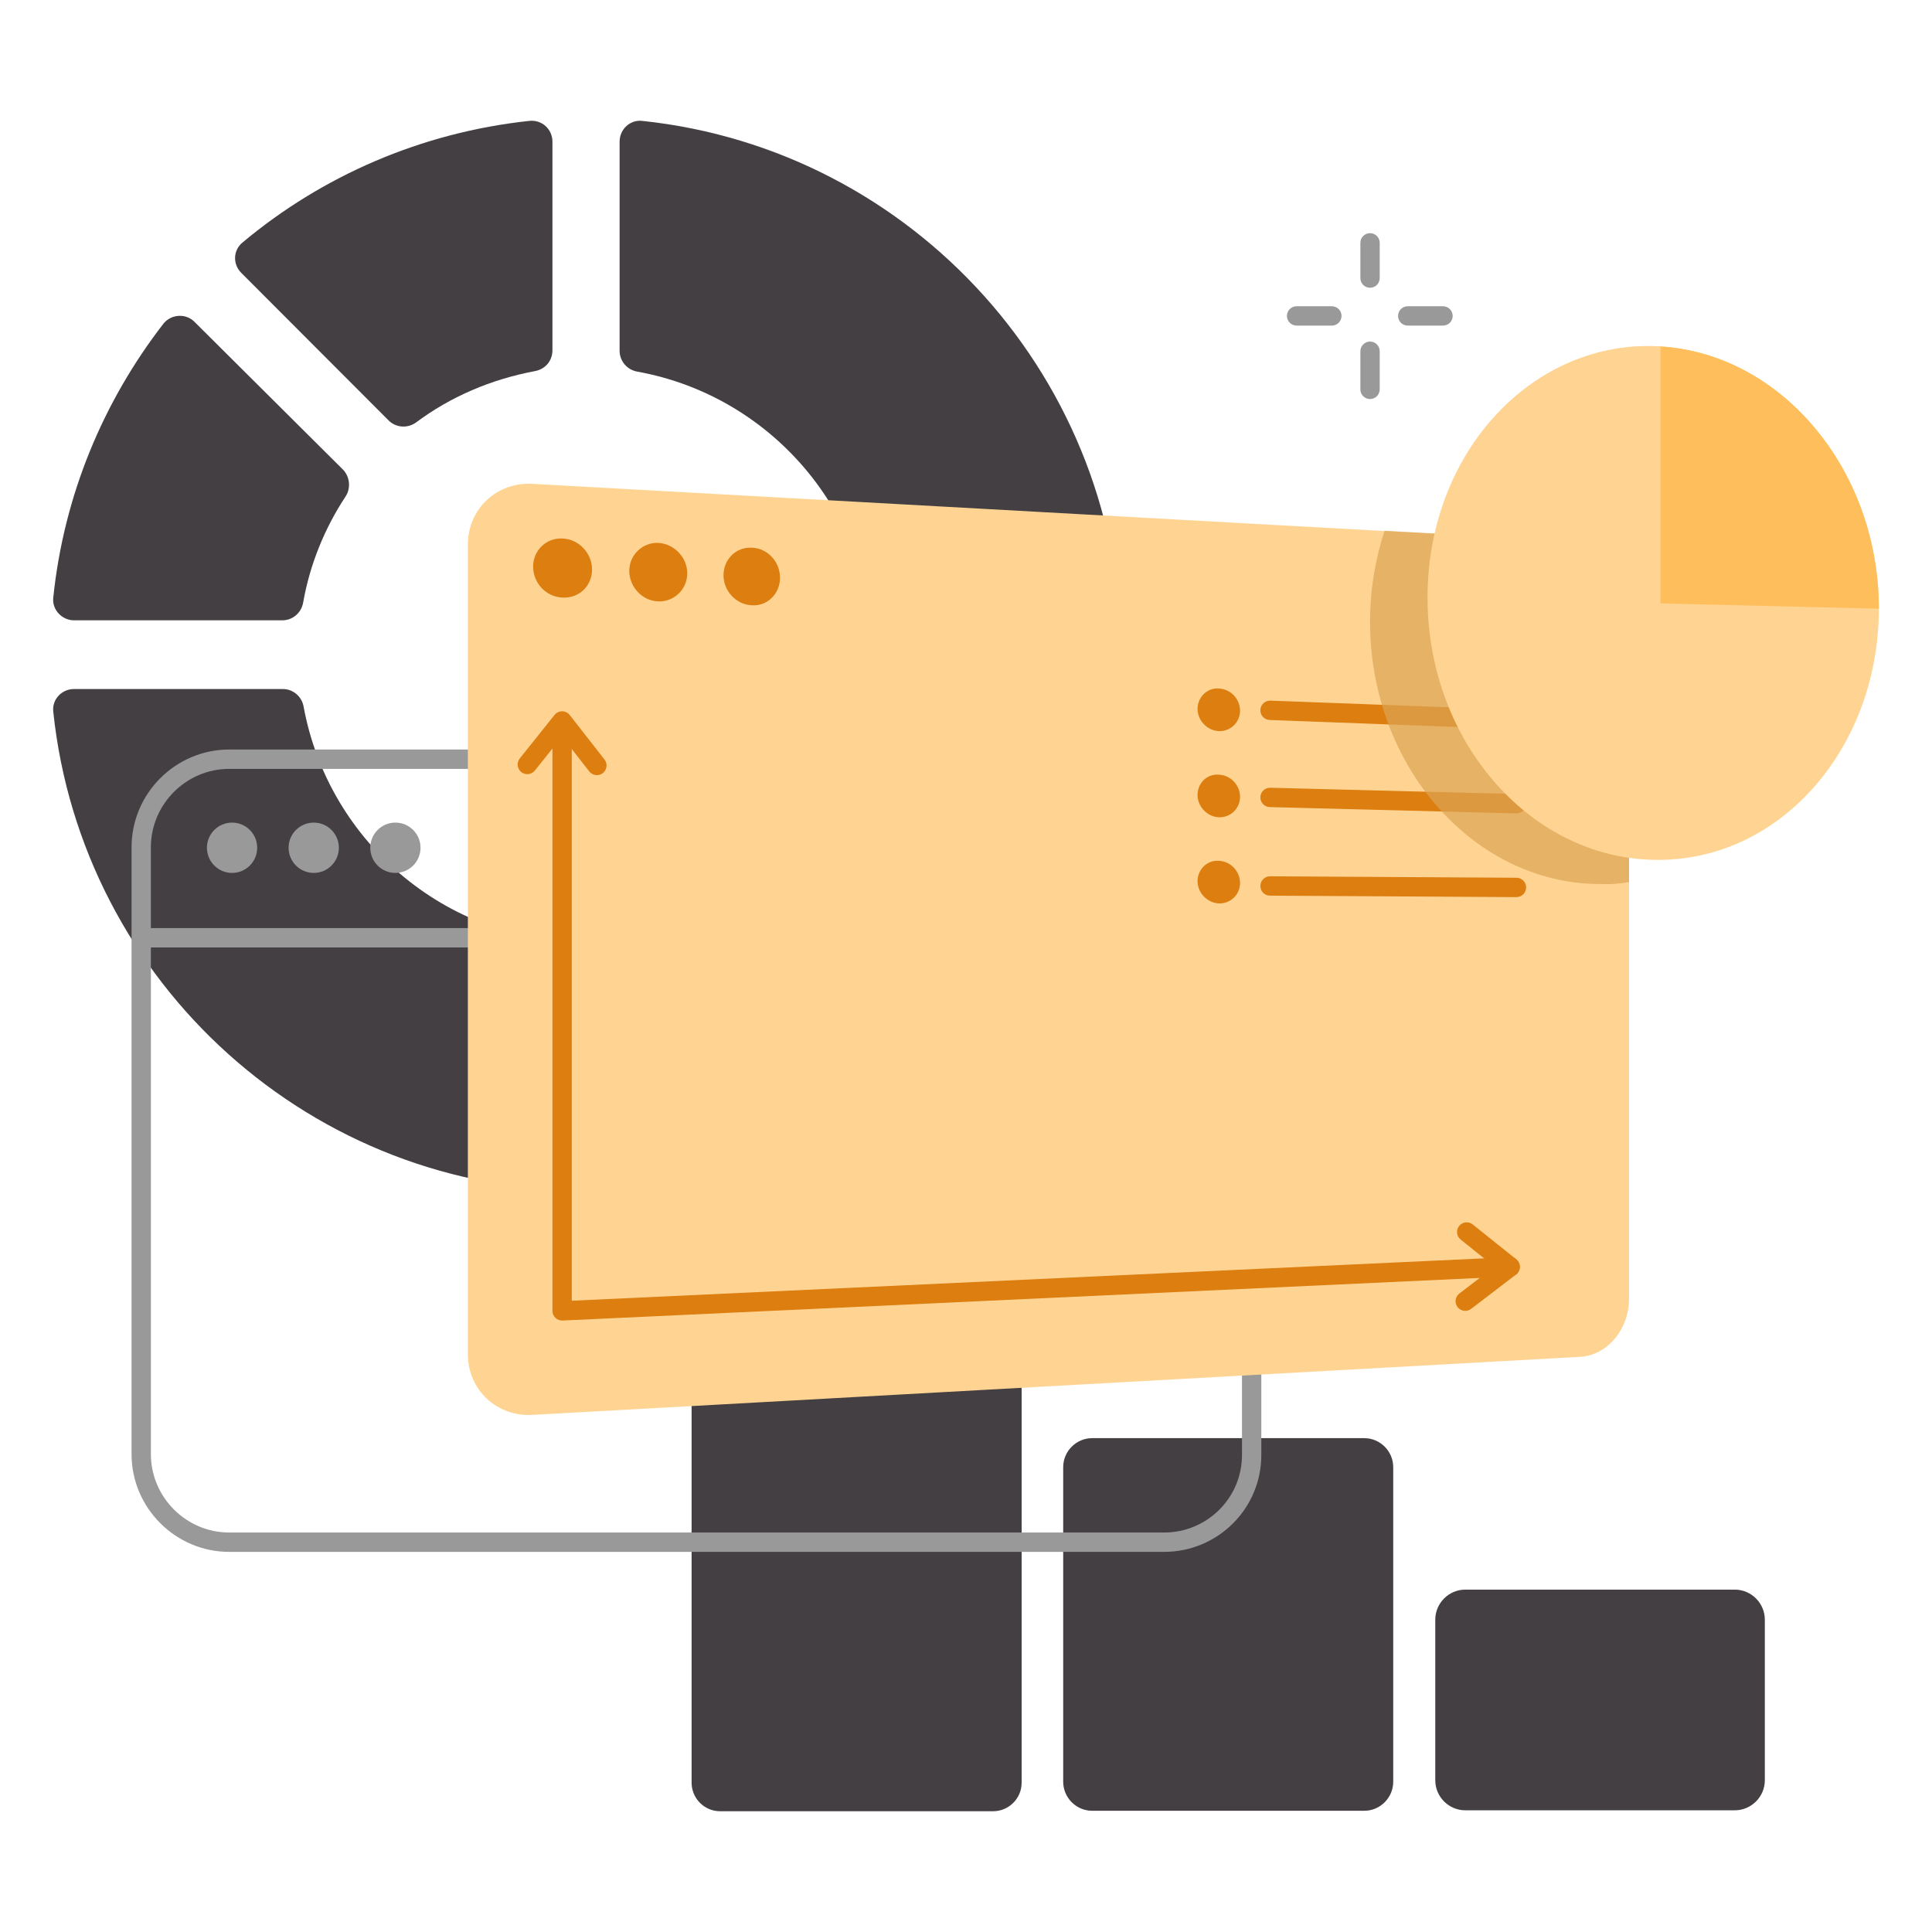
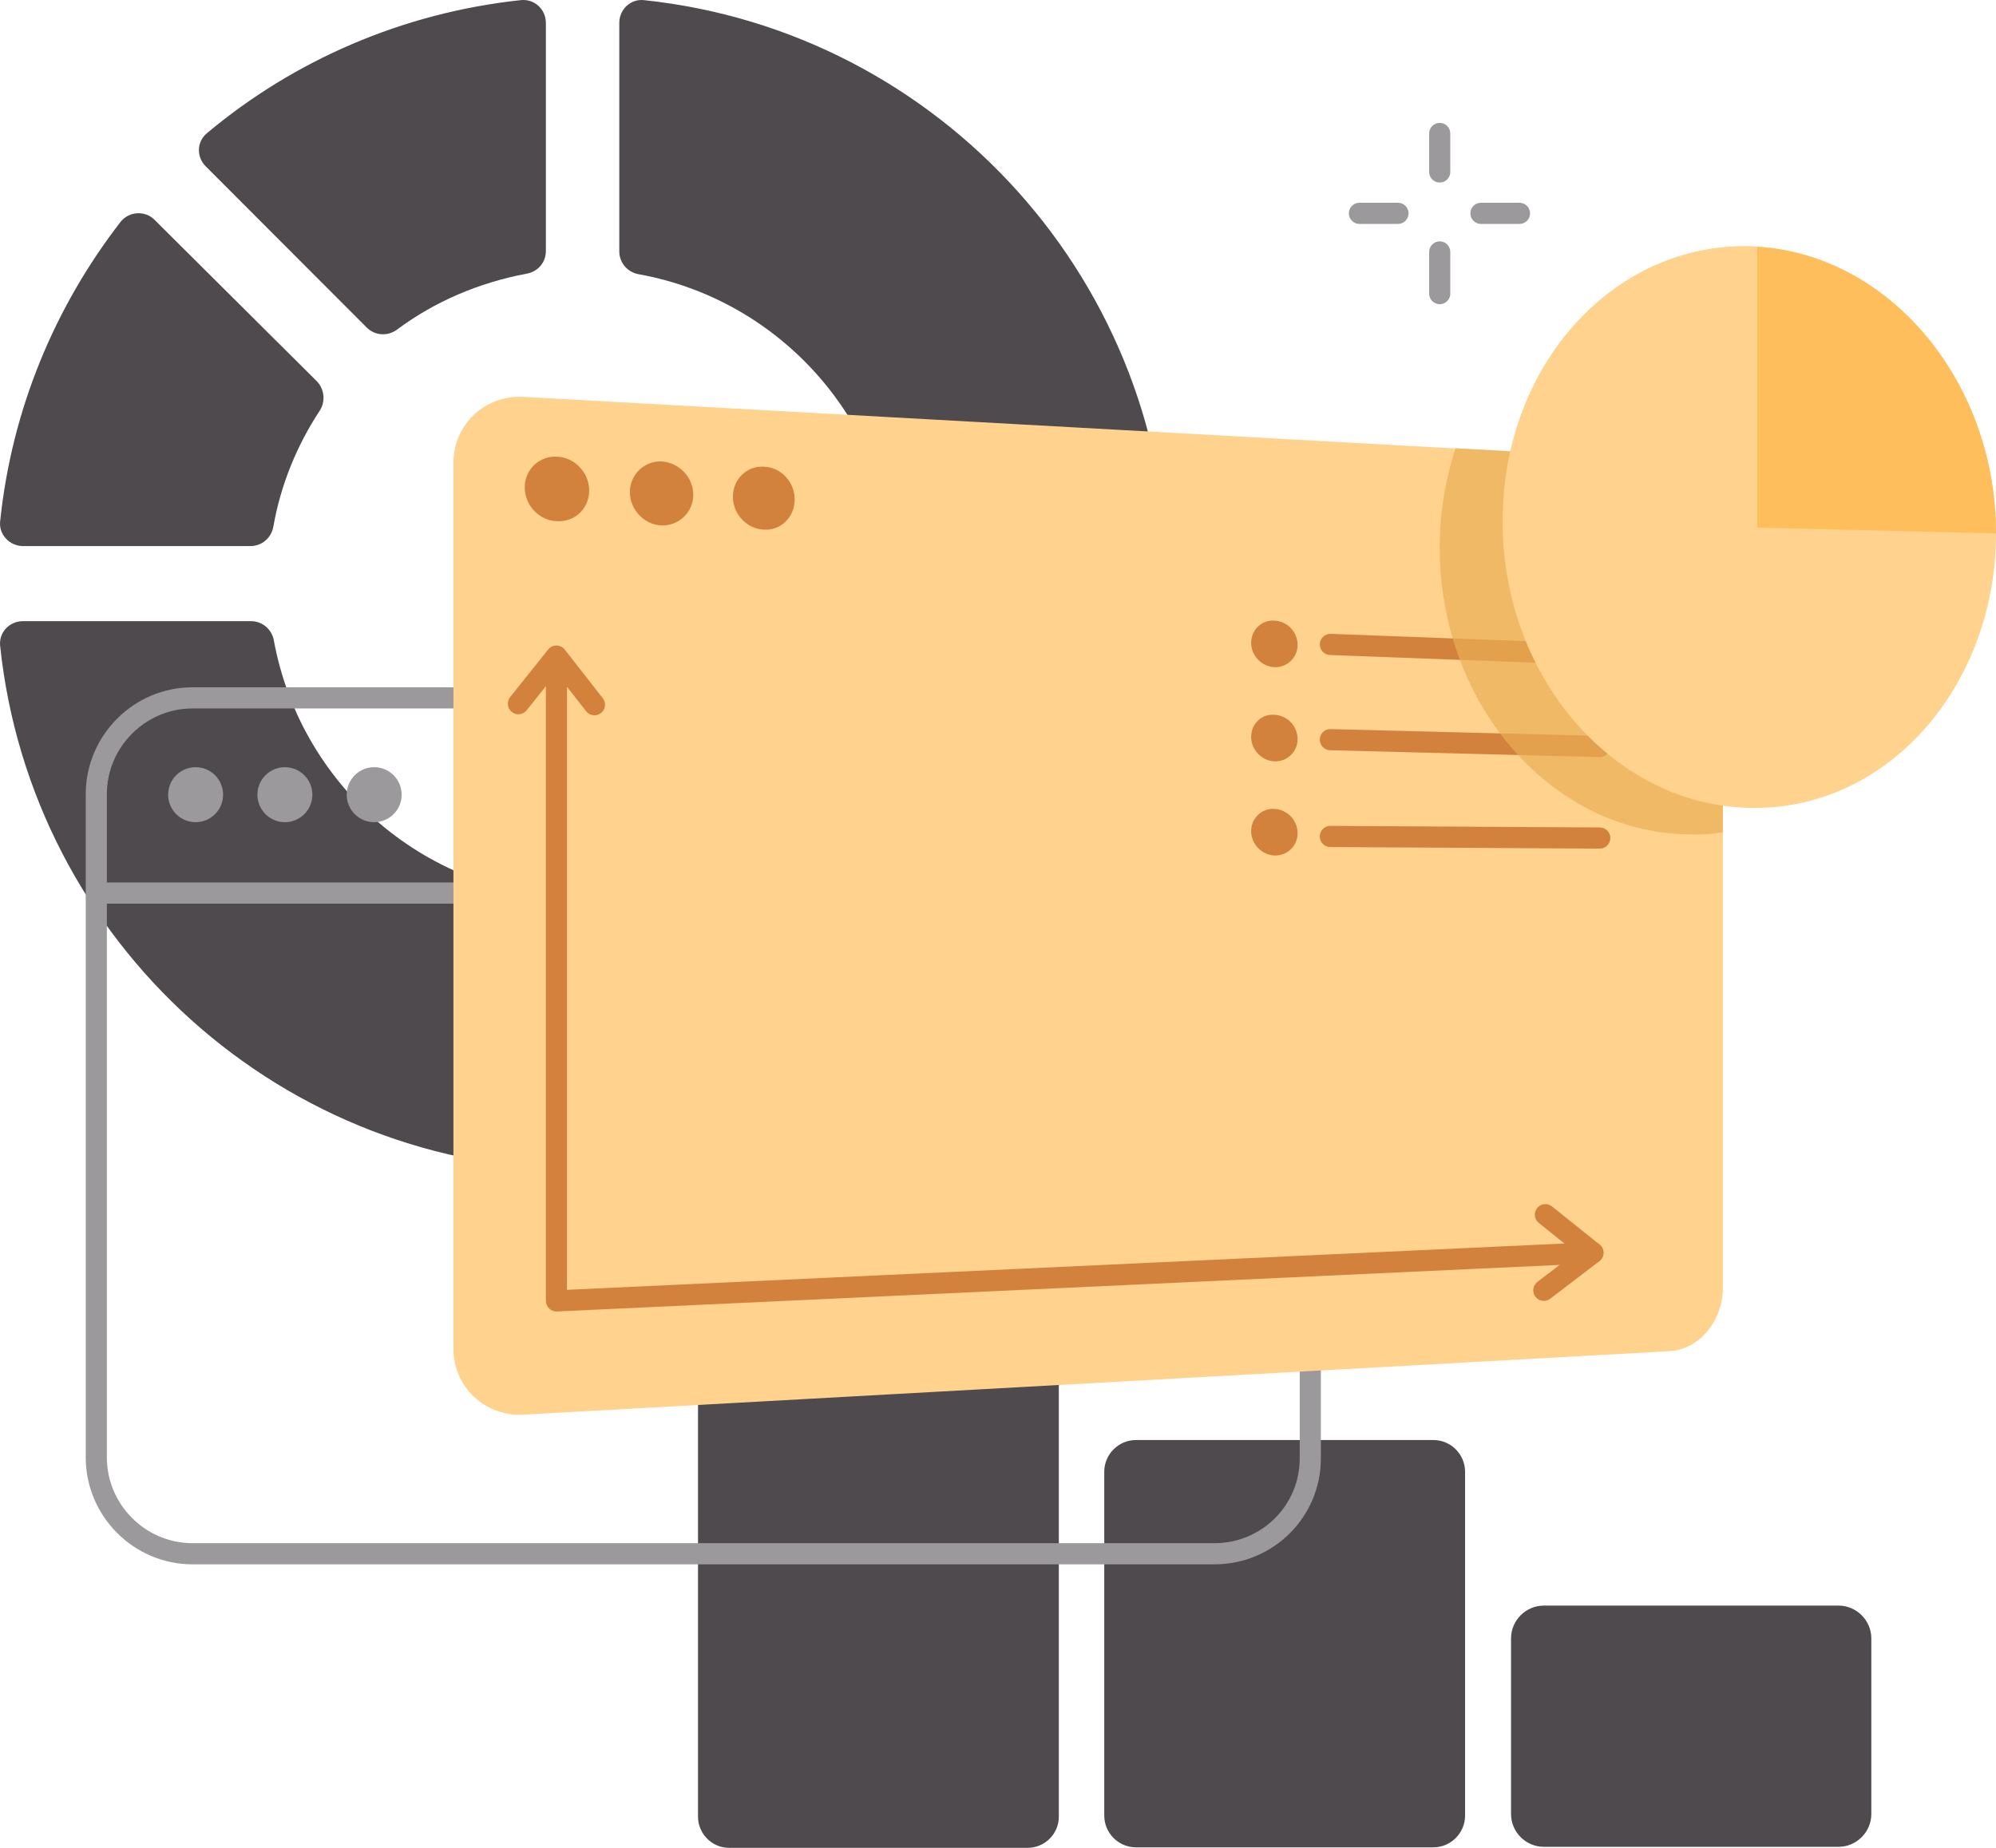
- <svg xmlns="http://www.w3.org/2000/svg" width="400" height="400" fill="none" viewBox="0 0 400 400">
-   <path fill="#433F43" d="M128.282 29.338v43.283c0 2.104 1.501 3.908 3.602 4.309 28.513 5.11 49.923 30.558 48.822 60.816-1.1 30.96-26.312 56.108-57.126 57.31-30.213 1.102-55.524-20.339-60.727-48.793-.4-2.104-2.2-3.607-4.302-3.607h-43.22c-2.6 0-4.601 2.204-4.301 4.709 5.903 56.107 53.524 99.691 111.25 99.19 60.227-.501 109.349-49.795 109.849-110.111.5-57.811-43.119-105.503-99.144-111.414-2.502-.3-4.703 1.703-4.703 4.308" />
-   <path fill="#433F43" fill-rule="evenodd" d="m49.947 56.49 30.514 30.56c1.5 1.503 3.902 1.703 5.703.4 7.103-5.31 15.507-8.916 24.611-10.62 2.101-.4 3.601-2.104 3.601-4.308V29.338c0-2.605-2.201-4.609-4.802-4.308-22.41 2.404-42.92 11.422-59.326 25.148-2.001 1.603-2.101 4.509-.3 6.312M33.84 67.012c-12.406 16.03-20.61 35.468-22.81 56.709-.3 2.504 1.8 4.709 4.302 4.709h43.12c2.1 0 3.9-1.503 4.301-3.607 1.4-8.016 4.502-15.53 8.804-22.043 1.1-1.703.9-4.007-.5-5.51L40.343 66.71c-1.8-1.904-4.902-1.703-6.503.3m115.252 184.25h56.525c3.202 0 5.803 2.605 5.903 5.912v111.915c0 3.306-2.701 5.911-5.903 5.911h-56.525c-3.302 0-5.903-2.705-5.903-5.911V257.174c0-3.307 2.701-5.912 5.903-5.912m133.36 46.491h-56.326c-3.301 0-6.002 2.706-6.002 6.012v65.125c0 3.306 2.701 6.012 6.002 6.012h56.326c3.301 0 6.002-2.706 6.002-6.012v-65.125c0-3.306-2.701-6.012-6.002-6.012m20.909 31.362h55.825c3.402 0 6.203 2.805 6.203 6.212v33.264c0 3.406-2.801 6.212-6.203 6.212h-55.825c-3.401 0-6.203-2.806-6.203-6.212v-33.264c0-3.407 2.802-6.212 6.203-6.212" clip-rule="evenodd" />
-   <g fill="#999">
-     <path fill-rule="evenodd" d="M47.446 159.188c-8.9 0-16.207 7.318-16.207 16.231V301.06c0 8.912 7.308 16.231 16.207 16.231h193.587c8.91 0 16.196-7.225 16.107-16.211V175.419c0-8.913-7.308-16.231-16.207-16.231zm193.587 162.111H47.446c-11.11 0-20.21-9.113-20.21-20.239V175.419c0-11.126 9.1-20.239 20.21-20.239h193.487c11.109 0 20.209 9.113 20.209 20.239v125.63c.106 11.249-9.014 20.25-20.109 20.25" clip-rule="evenodd" />
-     <path d="M48.046 180.73a5.206 5.206 0 0 0 5.202-5.21c0-2.877-2.33-5.21-5.202-5.21a5.206 5.206 0 0 0-5.203 5.21c0 2.877 2.33 5.21 5.203 5.21m16.908 0a5.206 5.206 0 0 0 5.202-5.21c0-2.877-2.33-5.21-5.202-5.21a5.206 5.206 0 0 0-5.203 5.21c0 2.877 2.33 5.21 5.203 5.21m16.908 0a5.206 5.206 0 0 0 5.202-5.21c0-2.877-2.33-5.21-5.202-5.21a5.206 5.206 0 0 0-5.203 5.21c0 2.877 2.33 5.21 5.203 5.21" />
-     <path fill-rule="evenodd" d="M27.537 194.153c0-1.107.896-2.004 2-2.004H258.54c1.105 0 2.001.897 2.001 2.004a2 2 0 0 1-2.001 2.004H29.537c-1.104 0-2-.897-2-2.004" clip-rule="evenodd" />
-   </g>
-   <path fill="#FFD493" d="m327.172 280.919-216.997 12.023c-7.304.401-13.306-5.21-13.306-12.524V112.696c0-7.314 6.002-12.924 13.306-12.524l216.997 12.023c5.603.301 10.105 5.711 10.105 12.023v144.678c0 6.312-4.502 11.723-10.105 12.023" />
-   <path fill="#DD7E10" fill-rule="evenodd" d="M122.58 117.906c0 3.406-2.701 6.011-6.103 5.811-3.401-.101-6.102-3.006-6.102-6.412s2.801-6.011 6.102-5.811c3.302.1 6.103 3.006 6.103 6.412m19.709.8a5.793 5.793 0 0 1-6.003 5.81c-3.301-.1-6.003-3.005-6.003-6.311a5.795 5.795 0 0 1 6.003-5.811c3.302.2 6.003 3.005 6.003 6.312m13.406 6.612c3.201.2 5.802-2.404 5.802-5.711 0-3.306-2.601-6.111-5.802-6.211-3.302-.2-5.903 2.404-5.903 5.711 0 3.306 2.701 6.111 5.903 6.211" clip-rule="evenodd" />
-   <path fill="#FFD493" fill-rule="evenodd" d="M140.288 270.299v-98.99c-6.803-.902-14.707-.701-23.811 1.202v98.89zm22.91-89.771v88.871l-19.009.802v-98.189c7.404 1.603 13.607 4.709 19.009 8.516m23.01 23.846c-.1-.1-.175-.2-.25-.3a3 3 0 0 0-.25-.301q-1.08-1.314-2.168-2.652c-4.925-6.044-10.063-12.348-16.34-17.587v85.665l19.008-.802zm23.011 9.818c-6.703-.1-13.206-1.202-19.009-5.911v59.915l19.009-.802zm23.01-.702c-4.736-.297-9.472.01-14.128.311-1.638.106-3.266.212-4.881.29v53.102l19.009-.802zm41.118 51.198-14.106.601v-38.073c14.006 15.931 14.106 37.472 14.106 37.472m-22.31-44.786a34 34 0 0 1 4.202 3.306v42.282l-19.008.801v-52.3c5.002.801 9.904 2.505 14.806 5.911" clip-rule="evenodd" />
-   <g fill="#DD7E10" fill-rule="evenodd" clip-rule="evenodd">
-     <path d="M116.377 148.465c1.105 0 2.001.897 2.001 2.004v118.833l194.195-9.02a2 2 0 0 1 2.091 1.908 2.003 2.003 0 0 1-1.906 2.095l-196.288 9.117a2.004 2.004 0 0 1-2.094-2.001V150.469c0-1.107.896-2.004 2.001-2.004" />
-     <path d="M116.388 147.263a2 2 0 0 1 1.565.768l7.203 9.218a2.006 2.006 0 0 1-.342 2.813 2 2 0 0 1-2.809-.343l-5.645-7.223-5.623 7.04a2 2 0 0 1-2.813.312 2.004 2.004 0 0 1-.312-2.816l7.203-9.017a2 2 0 0 1 1.573-.752m185.711 106.556a2 2 0 0 1 2.813-.313l9.004 7.214a2.007 2.007 0 0 1-.036 3.158l-9.304 7.113a2 2 0 0 1-2.805-.376 2.007 2.007 0 0 1 .376-2.809l7.27-5.558-7.005-5.612a2.007 2.007 0 0 1-.313-2.817" />
-   </g>
-   <path fill="#DD7E10" fill-rule="evenodd" d="M260.944 146.988a2 2 0 0 1 2.074-1.928l51.023 1.904a2.003 2.003 0 0 1 1.925 2.077 2 2 0 0 1-2.074 1.927l-51.023-1.903a2 2 0 0 1-1.925-2.077m-.001 18.058a2 2 0 0 1 2.051-1.952l51.023 1.302a2 2 0 0 1 1.949 2.055 2 2 0 0 1-2.051 1.952l-51.023-1.303a2 2 0 0 1-1.949-2.054m-.001 18.374a2.004 2.004 0 0 1 2.013-1.992l51.023.301a2.004 2.004 0 0 1-.024 4.008l-51.023-.301a2.003 2.003 0 0 1-1.989-2.016m-4.202-36.259a4.214 4.214 0 0 1-4.402 4.208c-2.401-.1-4.402-2.204-4.402-4.609s2.001-4.408 4.402-4.208c2.502.1 4.402 2.204 4.402 4.609m0 17.835a4.214 4.214 0 0 1-4.402 4.209c-2.401-.101-4.402-2.205-4.402-4.609 0-2.505 2.001-4.409 4.402-4.208 2.502.1 4.402 2.204 4.402 4.608m-4.402 22.043a4.214 4.214 0 0 0 4.402-4.208c0-2.405-1.9-4.509-4.402-4.609-2.401-.2-4.402 1.803-4.402 4.208s2.001 4.509 4.402 4.609" clip-rule="evenodd" />
-   <path fill="#DCA553" fill-opacity=".7" d="M337.277 182.629v-58.512c0-6.312-4.502-11.723-10.105-12.023l-40.518-2.204a60.4 60.4 0 0 0-3.001 18.836c0 30.258 21.91 54.605 48.121 54.304 1.801.1 3.702-.1 5.503-.401" />
-   <path fill="#FFD493" d="M388.999 126.025c0-28.454-19.909-52.801-45.32-54.304-26.212-1.503-48.122 21.742-48.122 52s21.91 54.605 48.122 54.304c25.411-.2 45.32-23.545 45.32-52" />
-   <path fill="#FFBE5C" d="M379.896 94.266c-8.204-12.825-21.21-21.642-36.216-22.544v53.202zm0 0-36.216 30.659 45.32 1.102c0-11.823-3.401-22.844-9.104-31.761" />
-   <path fill="#FFD493" d="M343.779 124.923V71.721c-26.212-1.503-48.122 21.742-48.122 52z" />
-   <path fill="#999" fill-rule="evenodd" d="M283.653 48.275c1.105 0 2 .897 2 2.003v7.214a2.002 2.002 0 1 1-4.001 0v-7.214c0-1.106.895-2.003 2.001-2.003m-17.208 17.134c0-1.107.896-2.004 2.001-2.004h7.303c1.105 0 2.001.897 2.001 2.004a2 2 0 0 1-2.001 2.004h-7.303a2 2 0 0 1-2.001-2.004m23.01 0c0-1.107.896-2.004 2.001-2.004h7.303c1.105 0 2.001.897 2.001 2.004a2 2 0 0 1-2.001 2.004h-7.303a2 2 0 0 1-2.001-2.004m-5.802 5.307c1.105 0 2 .897 2 2.004v7.815a2.002 2.002 0 1 1-4.001 0V72.72c0-1.107.895-2.004 2.001-2.004" clip-rule="evenodd" />
+ <svg xmlns="http://www.w3.org/2000/svg" width="378" height="350" fill="none" viewBox="0 0 378 350">
+   <path fill="#4E4A4E" d="M117.282 4.338v43.283c0 2.104 1.501 3.908 3.602 4.308 28.513 5.11 49.923 30.56 48.822 60.817-1.1 30.96-26.312 56.108-57.126 57.31-30.213 1.102-55.524-20.339-60.727-48.793-.4-2.104-2.2-3.607-4.302-3.607H4.331c-2.6 0-4.601 2.204-4.301 4.709 5.903 56.107 53.524 99.691 111.25 99.19 60.227-.501 109.349-49.795 109.849-110.111.5-57.811-43.119-105.503-99.144-111.414-2.502-.3-4.703 1.703-4.703 4.308" />
+   <path fill="#4E4A4E" fill-rule="evenodd" d="m38.947 31.49 30.514 30.56c1.5 1.503 3.902 1.703 5.703.4 7.103-5.31 15.507-8.916 24.61-10.62 2.102-.4 3.602-2.104 3.602-4.308V4.338c0-2.605-2.201-4.609-4.802-4.308-22.41 2.405-42.92 11.422-59.326 25.148-2.001 1.603-2.101 4.509-.3 6.312M22.84 42.012C10.435 58.042 2.23 77.48.03 98.72c-.3 2.504 1.8 4.709 4.302 4.709h43.12c2.1 0 3.9-1.503 4.301-3.607 1.4-8.016 4.502-15.53 8.804-22.043 1.1-1.703.9-4.007-.5-5.51L29.343 41.71c-1.8-1.904-4.902-1.703-6.503.3m115.252 184.25h56.525c3.202 0 5.803 2.605 5.903 5.912v111.915c0 3.306-2.701 5.911-5.903 5.911h-56.525c-3.302 0-5.903-2.705-5.903-5.911V232.174c0-3.307 2.701-5.912 5.903-5.912m133.36 46.491h-56.326c-3.301 0-6.002 2.706-6.002 6.012v65.125c0 3.306 2.701 6.012 6.002 6.012h56.326c3.301 0 6.002-2.706 6.002-6.012v-65.125c0-3.306-2.701-6.012-6.002-6.012m20.909 31.362h55.825c3.402 0 6.203 2.805 6.203 6.212v33.264c0 3.406-2.801 6.212-6.203 6.212h-55.825c-3.401 0-6.203-2.806-6.203-6.212v-33.264c0-3.407 2.802-6.212 6.203-6.212" clip-rule="evenodd" />
+   <path fill="#9C999C" fill-rule="evenodd" d="M36.446 134.187c-8.9 0-16.207 7.319-16.207 16.232V276.06c0 8.912 7.308 16.231 16.207 16.231h193.587c8.91 0 16.196-7.225 16.107-16.211V150.419c0-8.913-7.308-16.232-16.207-16.232zm193.587 162.112H36.446c-11.11 0-20.21-9.113-20.21-20.239V150.419c0-11.126 9.1-20.239 20.21-20.239h193.487c11.109 0 20.209 9.113 20.209 20.239v125.63c.106 11.249-9.014 20.25-20.109 20.25" clip-rule="evenodd" />
+   <path fill="#9C999C" d="M37.046 155.73a5.206 5.206 0 0 0 5.202-5.21 5.206 5.206 0 0 0-5.202-5.209 5.206 5.206 0 0 0-5.203 5.209c0 2.877 2.33 5.21 5.203 5.21m16.908 0a5.206 5.206 0 0 0 5.202-5.21 5.206 5.206 0 0 0-5.202-5.209 5.206 5.206 0 0 0-5.203 5.209c0 2.877 2.33 5.21 5.203 5.21m16.908 0a5.206 5.206 0 0 0 5.202-5.21 5.206 5.206 0 0 0-5.202-5.209 5.206 5.206 0 0 0-5.203 5.209c0 2.877 2.33 5.21 5.203 5.21" />
+   <path fill="#9C999C" fill-rule="evenodd" d="M16.537 169.153c0-1.106.896-2.004 2-2.004H247.54c1.105 0 2.001.898 2.001 2.004a2 2 0 0 1-2.001 2.004H18.538a2 2 0 0 1-2.001-2.004" clip-rule="evenodd" />
+   <path fill="#FFD28D" d="M316.172 255.92 99.175 267.943c-7.304.4-13.306-5.21-13.306-12.524V87.697c0-7.315 6.002-12.925 13.306-12.525l216.997 12.024c5.603.3 10.105 5.71 10.105 12.023v144.677c0 6.313-4.502 11.723-10.105 12.024" />
+   <path fill="#D3823D" fill-rule="evenodd" d="M111.58 92.906c0 3.406-2.701 6.011-6.103 5.81-3.401-.1-6.103-3.005-6.103-6.411s2.802-6.011 6.103-5.81c3.302.1 6.103 3.005 6.103 6.411m19.709.8a5.794 5.794 0 0 1-6.003 5.81c-3.301-.1-6.003-3.005-6.003-6.311a5.795 5.795 0 0 1 6.003-5.81c3.302.2 6.003 3.005 6.003 6.31m13.406 6.612c3.201.201 5.802-2.404 5.802-5.71s-2.601-6.112-5.802-6.212c-3.302-.2-5.903 2.405-5.903 5.71 0 3.307 2.701 6.112 5.903 6.212" clip-rule="evenodd" />
+   <path fill="#FFD28D" fill-rule="evenodd" d="M129.288 245.299v-98.99c-6.803-.902-14.707-.701-23.811 1.202v98.89zm22.91-89.771v88.871l-19.009.802v-98.189c7.404 1.603 13.607 4.709 19.009 8.516m23.01 23.846c-.1-.1-.175-.2-.25-.3a3 3 0 0 0-.25-.301q-1.08-1.314-2.168-2.652c-4.925-6.044-10.063-12.348-16.34-17.587v85.665l19.008-.802zm23.011 9.818c-6.703-.1-13.206-1.202-19.009-5.911v59.915l19.009-.802zm23.01-.702c-4.736-.297-9.472.01-14.128.311-1.638.106-3.266.212-4.881.29v53.102l19.009-.802zm41.118 51.198-14.106.601v-38.073c14.006 15.931 14.106 37.472 14.106 37.472m-22.31-44.786a34 34 0 0 1 4.202 3.306v42.282l-19.008.801v-52.3c5.002.801 9.904 2.505 14.806 5.911" clip-rule="evenodd" />
+   <path fill="#D3823D" fill-rule="evenodd" d="M105.377 123.465c1.105 0 2.001.897 2.001 2.004v118.833l194.195-9.02a2 2 0 0 1 2.091 1.908 2.003 2.003 0 0 1-1.906 2.095l-196.288 9.118a2.004 2.004 0 0 1-2.094-2.002V125.469c0-1.107.896-2.004 2.001-2.004" clip-rule="evenodd" />
+   <path fill="#D3823D" fill-rule="evenodd" d="M105.388 122.263a2 2 0 0 1 1.565.769l7.203 9.217a2.005 2.005 0 0 1-.342 2.813 2 2 0 0 1-2.809-.343l-5.645-7.223-5.623 7.04a2 2 0 0 1-2.813.313 2.006 2.006 0 0 1-.312-2.817l7.203-9.017a2 2 0 0 1 1.573-.752m185.711 106.556a2 2 0 0 1 2.813-.313l9.004 7.214a2.006 2.006 0 0 1-.036 3.158l-9.304 7.113a2 2 0 0 1-2.805-.376 2.007 2.007 0 0 1 .376-2.809l7.27-5.558-7.005-5.612a2.007 2.007 0 0 1-.313-2.817m-41.155-106.831a2 2 0 0 1 2.074-1.928l51.023 1.904a2.003 2.003 0 0 1 1.925 2.077 2 2 0 0 1-2.074 1.928l-51.023-1.904a2.003 2.003 0 0 1-1.925-2.077m-.001 18.058a2.003 2.003 0 0 1 2.051-1.952l51.023 1.302a2 2 0 0 1 1.949 2.055 2 2 0 0 1-2.051 1.952l-51.023-1.303a2.003 2.003 0 0 1-1.949-2.054m-.001 18.374a2.004 2.004 0 0 1 2.013-1.992l51.023.301a2 2 0 0 1 1.989 2.016 2.003 2.003 0 0 1-2.013 1.992l-51.022-.301a2.003 2.003 0 0 1-1.99-2.016m-4.202-36.259c0 2.404-2 4.308-4.401 4.208-2.402-.1-4.402-2.204-4.402-4.609s2-4.408 4.402-4.208c2.501.1 4.401 2.204 4.401 4.609m0 17.835c0 2.405-2 4.309-4.401 4.209-2.402-.101-4.402-2.205-4.402-4.609 0-2.505 2-4.409 4.402-4.208 2.501.1 4.401 2.204 4.401 4.608m-4.401 22.043a4.213 4.213 0 0 0 4.401-4.208c0-2.405-1.9-4.509-4.401-4.609-2.402-.2-4.402 1.803-4.402 4.208s2 4.509 4.402 4.609" clip-rule="evenodd" />
+   <path fill="#E9AE56" d="M326.277 157.629V99.117c0-6.312-4.502-11.723-10.105-12.023l-40.518-2.204a60.4 60.4 0 0 0-3.001 18.836c0 30.258 21.91 54.605 48.121 54.304 1.801.1 3.702-.1 5.503-.401" opacity=".7" />
+   <path fill="#FFD28D" d="M377.999 101.026c0-28.455-19.909-52.802-45.32-54.305-26.212-1.503-48.122 21.742-48.122 52s21.91 54.605 48.122 54.304c25.411-.2 45.32-23.545 45.32-51.999" />
+   <path fill="#FFBE5C" d="M368.896 69.266c-8.204-12.825-21.21-21.642-36.216-22.543v53.202zm0 .001L332.68 99.926l45.32 1.102c0-11.823-3.401-22.844-9.104-31.761" />
+   <path fill="#FFD28D" d="M332.779 99.923V46.721c-26.212-1.503-48.122 21.742-48.122 52z" />
+   <path fill="#9C999C" fill-rule="evenodd" d="M272.653 23.274c1.105 0 2 .898 2 2.004v7.214a2.002 2.002 0 1 1-4.001 0v-7.214c0-1.106.895-2.004 2.001-2.004M255.445 40.41c0-1.107.896-2.004 2.001-2.004h7.303c1.105 0 2.001.897 2.001 2.004a2 2 0 0 1-2.001 2.004h-7.303a2 2 0 0 1-2.001-2.004m23.01 0c0-1.107.896-2.004 2.001-2.004h7.303c1.105 0 2.001.897 2.001 2.004a2 2 0 0 1-2.001 2.004h-7.303a2 2 0 0 1-2.001-2.004m-5.802 5.307c1.105 0 2 .897 2 2.004v7.815a2.002 2.002 0 1 1-4.001 0V47.72c0-1.107.895-2.004 2.001-2.004" clip-rule="evenodd" />
</svg>
